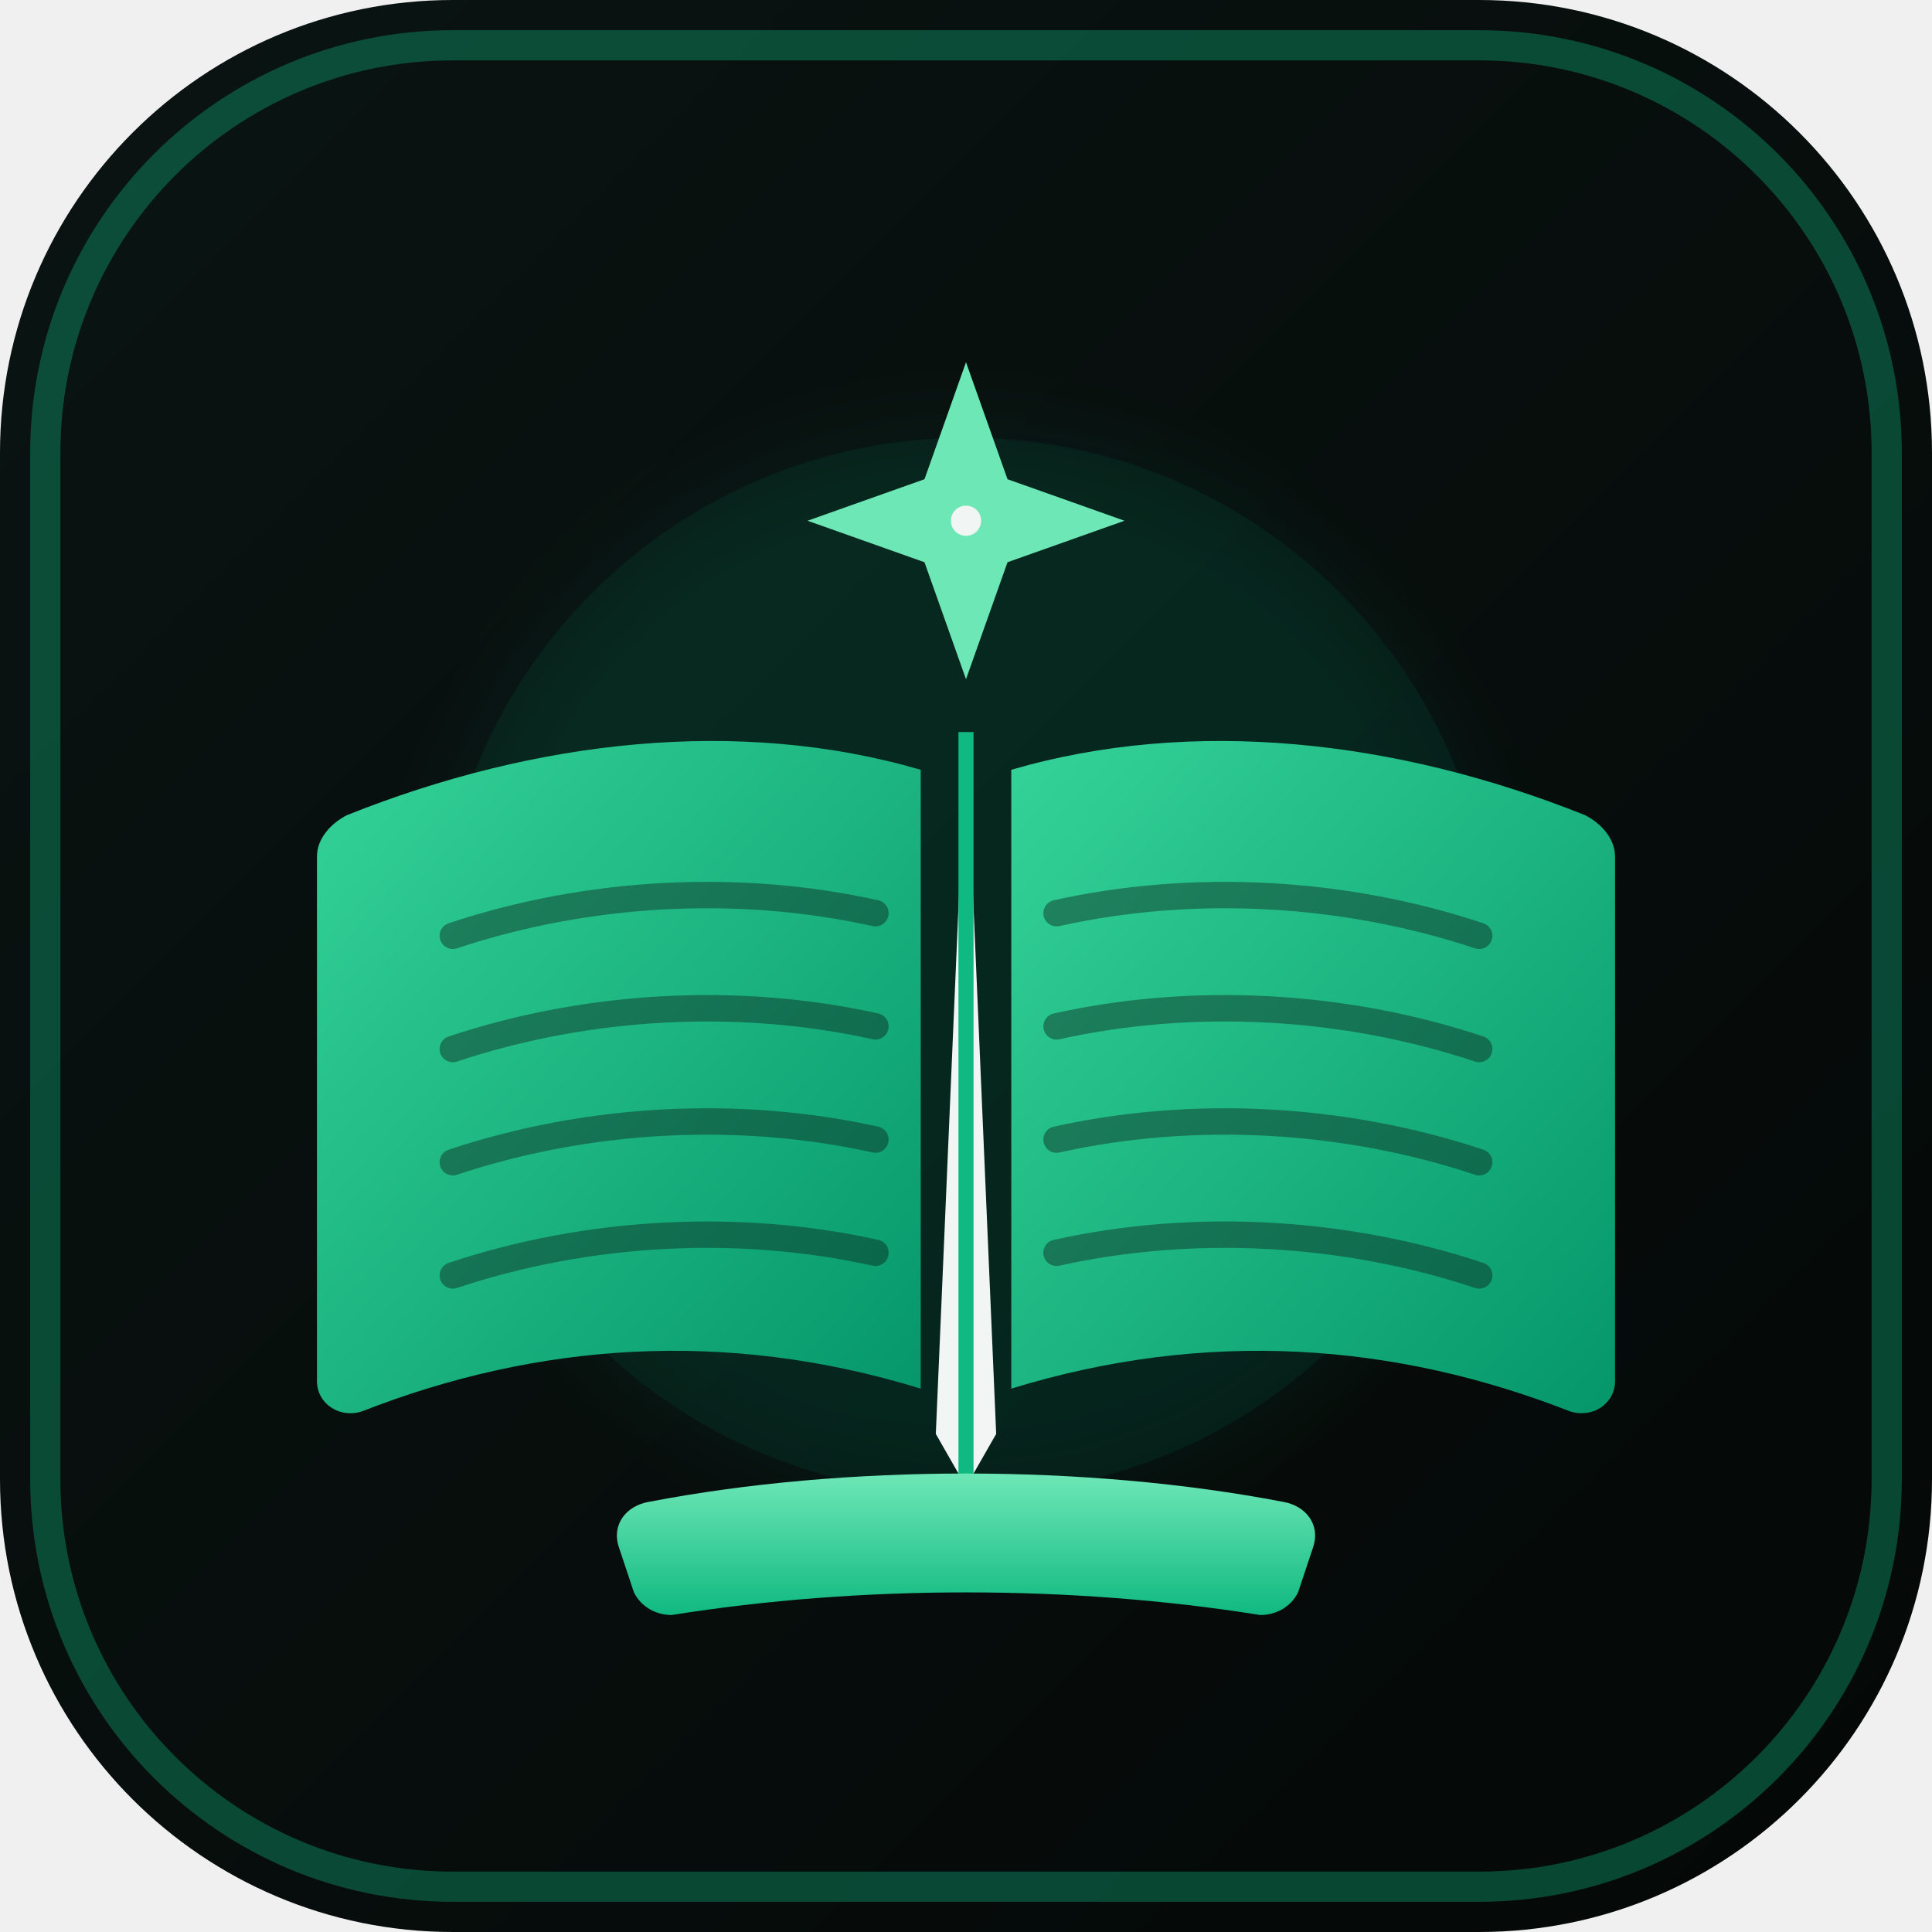
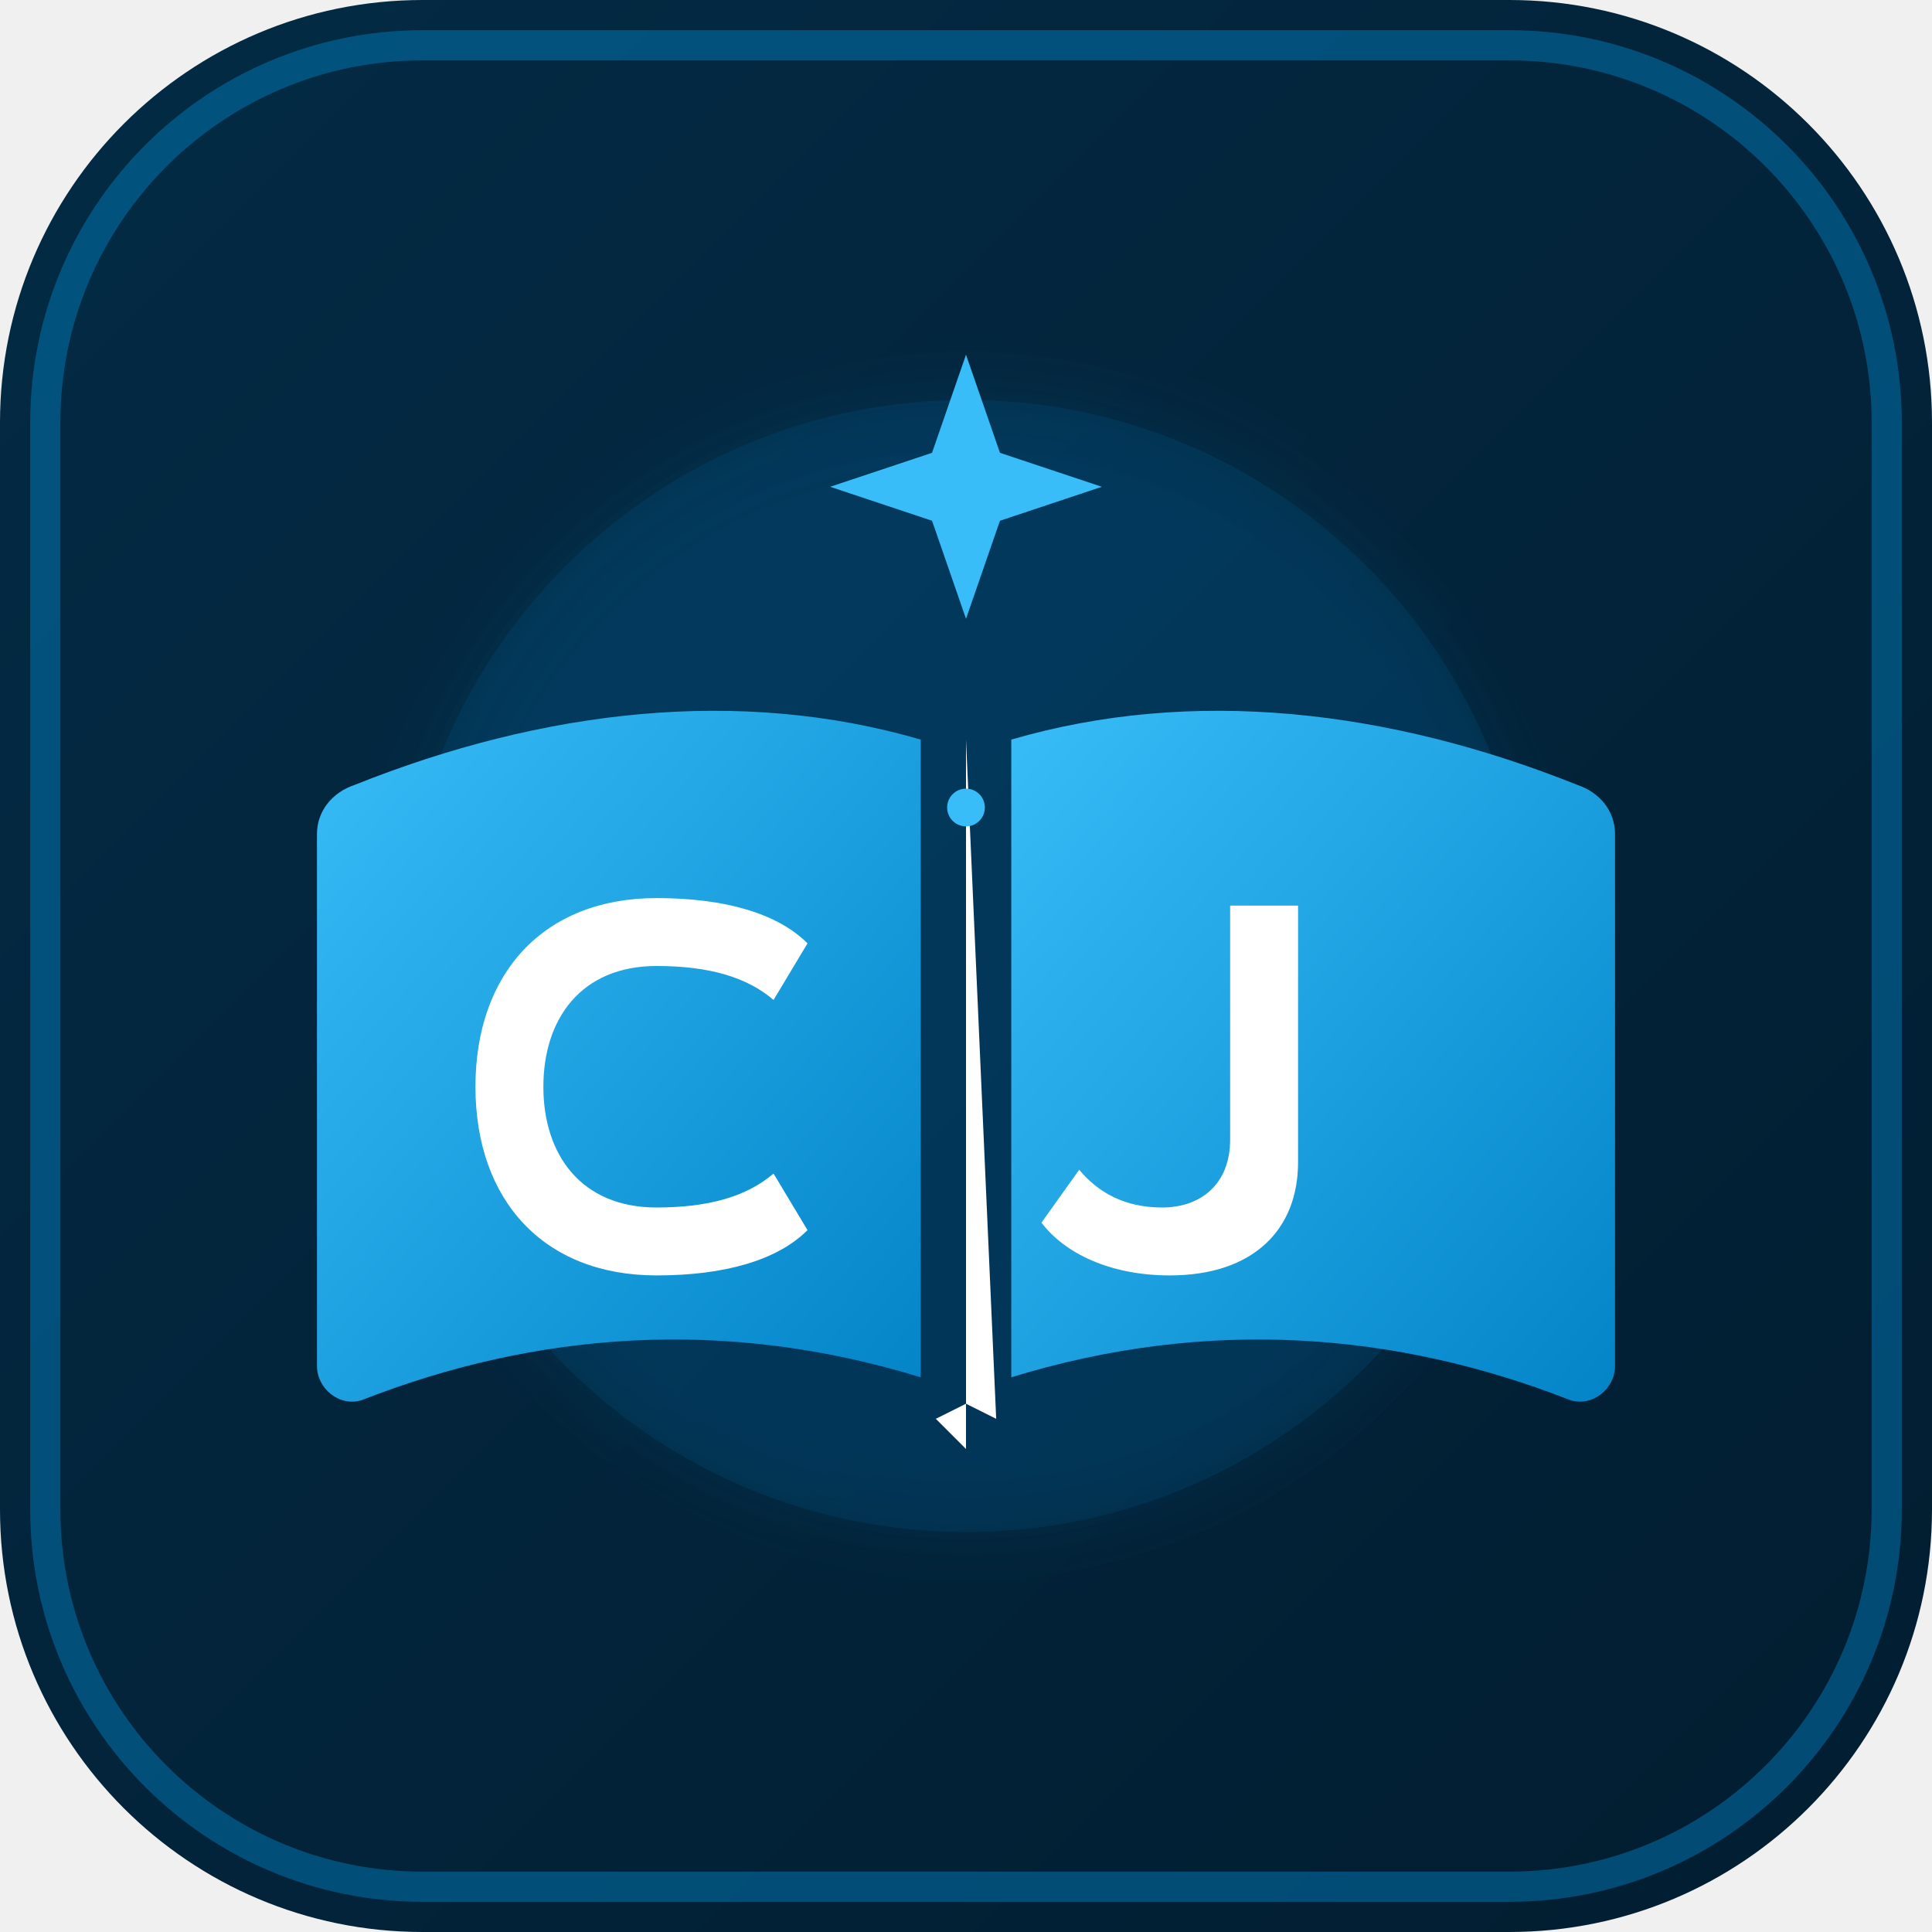
<svg xmlns="http://www.w3.org/2000/svg" viewBox="0 0 512 512" fill="none">
  <defs>
-     <linearGradient id="bgGrad" x1="0%" y1="0%" x2="100%" y2="100%">
-       <stop offset="0%" stop-color="#0a1412" />
-       <stop offset="100%" stop-color="#040807" />
+     <linearGradient id="casNavyGrad" x1="0%" y1="0%" x2="100%" y2="100%">
+       <stop offset="0%" stop-color="#032b45" />
+       <stop offset="100%" stop-color="#021d30" />
    </linearGradient>
-     <linearGradient id="emeraldGrad" x1="0%" y1="0%" x2="100%" y2="100%">
-       <stop offset="0%" stop-color="#34d399" />
-       <stop offset="100%" stop-color="#059669" />
+     <linearGradient id="casSkyGrad" x1="0%" y1="0%" x2="100%" y2="100%">
+       <stop offset="0%" stop-color="#38bdf8" />
+       <stop offset="100%" stop-color="#0284c7" />
    </linearGradient>
-     <linearGradient id="accentGrad" x1="0%" y1="0%" x2="0%" y2="100%">
-       <stop offset="0%" stop-color="#6ee7b7" />
-       <stop offset="100%" stop-color="#10b981" />
-     </linearGradient>
-     <filter id="emeraldGlow" x="-20%" y="-20%" width="140%" height="140%">
-       <feGaussianBlur stdDeviation="12" result="blur" />
+     <filter id="glow" x="-20%" y="-20%" width="140%" height="140%">
+       <feGaussianBlur stdDeviation="10" result="blur" />
      <feComposite in="SourceGraphic" in2="blur" operator="over" />
    </filter>
  </defs>
-   <rect width="512" height="512" rx="120" fill="url(#bgGrad)" />
-   <rect x="12" y="12" width="488" height="488" rx="108" fill="none" stroke="#10b981" stroke-opacity="0.35" stroke-width="8" />
-   <circle cx="256" cy="256" r="140" fill="#10b981" fill-opacity="0.08" filter="url(#emeraldGlow)" />
-   <path d="M256 96 L267 127 L298 138 L267 149 L256 180 L245 149 L214 138 L245 127 Z" fill="#6ee7b7" />
-   <circle cx="256" cy="138" r="4" fill="#f1f5f3" />
-   <path d="M244 204 C196 190 142 196 92 216 C88 218 84 222 84 227 L84 366 C84 372 90 376 96 374 C142 356 192 352 244 368 Z" fill="url(#emeraldGrad)" />
-   <path d="M268 204 C316 190 370 196 420 216 C424 218 428 222 428 227 L428 366 C428 372 422 376 416 374 C370 356 320 352 268 368 Z" fill="url(#emeraldGrad)" />
-   <path d="M120 248 C156 236 196 234 232 242" stroke="#0a1412" stroke-width="7" stroke-linecap="round" stroke-opacity="0.4" />
-   <path d="M120 278 C156 266 196 264 232 272" stroke="#0a1412" stroke-width="7" stroke-linecap="round" stroke-opacity="0.4" />
-   <path d="M120 308 C156 296 196 294 232 302" stroke="#0a1412" stroke-width="7" stroke-linecap="round" stroke-opacity="0.4" />
-   <path d="M120 338 C156 326 196 324 232 332" stroke="#0a1412" stroke-width="7" stroke-linecap="round" stroke-opacity="0.4" />
-   <path d="M280 242 C316 234 356 236 392 248" stroke="#0a1412" stroke-width="7" stroke-linecap="round" stroke-opacity="0.4" />
-   <path d="M280 272 C316 264 356 266 392 278" stroke="#0a1412" stroke-width="7" stroke-linecap="round" stroke-opacity="0.4" />
-   <path d="M280 302 C316 294 356 296 392 308" stroke="#0a1412" stroke-width="7" stroke-linecap="round" stroke-opacity="0.4" />
-   <path d="M280 332 C316 324 356 326 392 338" stroke="#0a1412" stroke-width="7" stroke-linecap="round" stroke-opacity="0.4" />
-   <path d="M256 194 L264 380 L256 394 L248 380 Z" fill="#f1f5f3" />
-   <line x1="256" y1="194" x2="256" y2="394" stroke="#10b981" stroke-width="4" />
-   <path d="M172 398 C224 388 288 388 340 398 C346 399 350 404 348 410 L344 422 C342 426 338 428 334 428 C284 420 228 420 178 428 C174 428 170 426 168 422 L164 410 C162 404 166 399 172 398 Z" fill="url(#accentGrad)" />
+   <rect width="512" height="512" rx="112" fill="url(#casNavyGrad)" />
+   <rect x="12" y="12" width="488" height="488" rx="100" fill="none" stroke="#0284c7" stroke-opacity="0.45" stroke-width="8" />
+   <circle cx="256" cy="256" r="150" fill="#0284c7" fill-opacity="0.12" filter="url(#glow)" />
+   <path d="M256 94 L265 120 L292 129 L265 138 L256 164 L247 138 L220 129 L247 120 Z" fill="#38bdf8" />
+   <path d="M244 196 C196 182 144 188 94 208 C88 210 84 215 84 221 L84 362 C84 368 90 373 96 371 C142 353 192 349 244 365 Z" fill="url(#casSkyGrad)" />
+   <path d="M268 196 C316 182 368 188 418 208 C424 210 428 215 428 221 L428 362 C428 368 422 373 416 371 C370 353 320 349 268 365 Z" fill="url(#casSkyGrad)" />
+   <path d="M256 196 L256 384 L248 376 L256 372 L264 376 Z" fill="#ffffff" />
+   <circle cx="256" cy="214" r="5" fill="#38bdf8" />
+   <path d="M214 250 C206 242 192 238 174 238 C144 238 126 258 126 288 C126 318 144 338 174 338 C192 338 206 334 214 326 L205 311 C198 317 188 320 174 320 C154 320 144 306 144 288 C144 270 154 256 174 256 C188 256 198 259 205 265 Z" fill="#ffffff" />
+   <path d="M344 240 L344 308 C344 326 332 338 310 338 C294 338 282 332 276 324 L286 310 C291 316 298 320 308 320 C318 320 326 314 326 302 L326 240 Z" fill="#ffffff" />
</svg>
